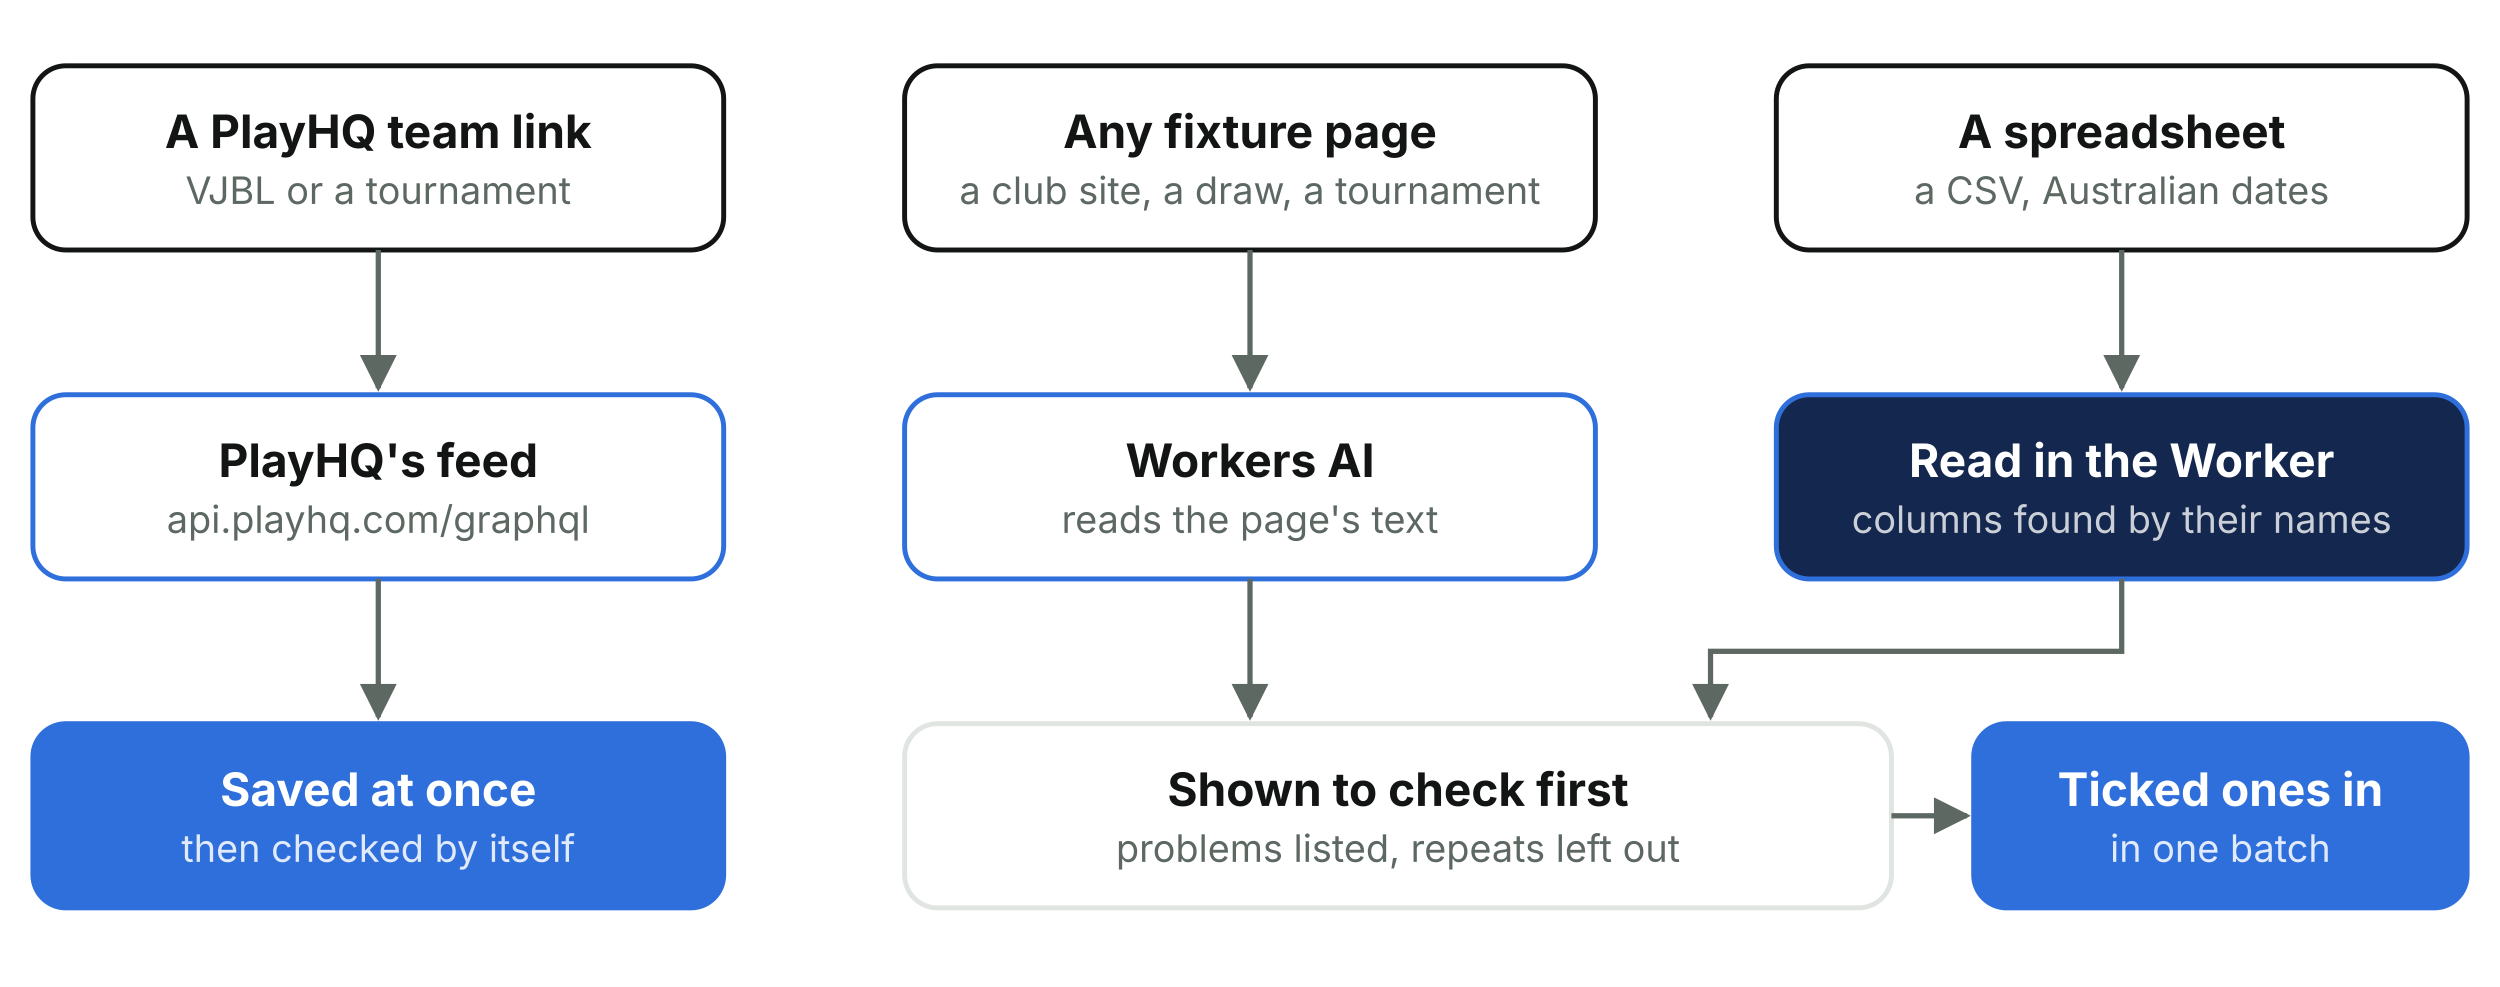
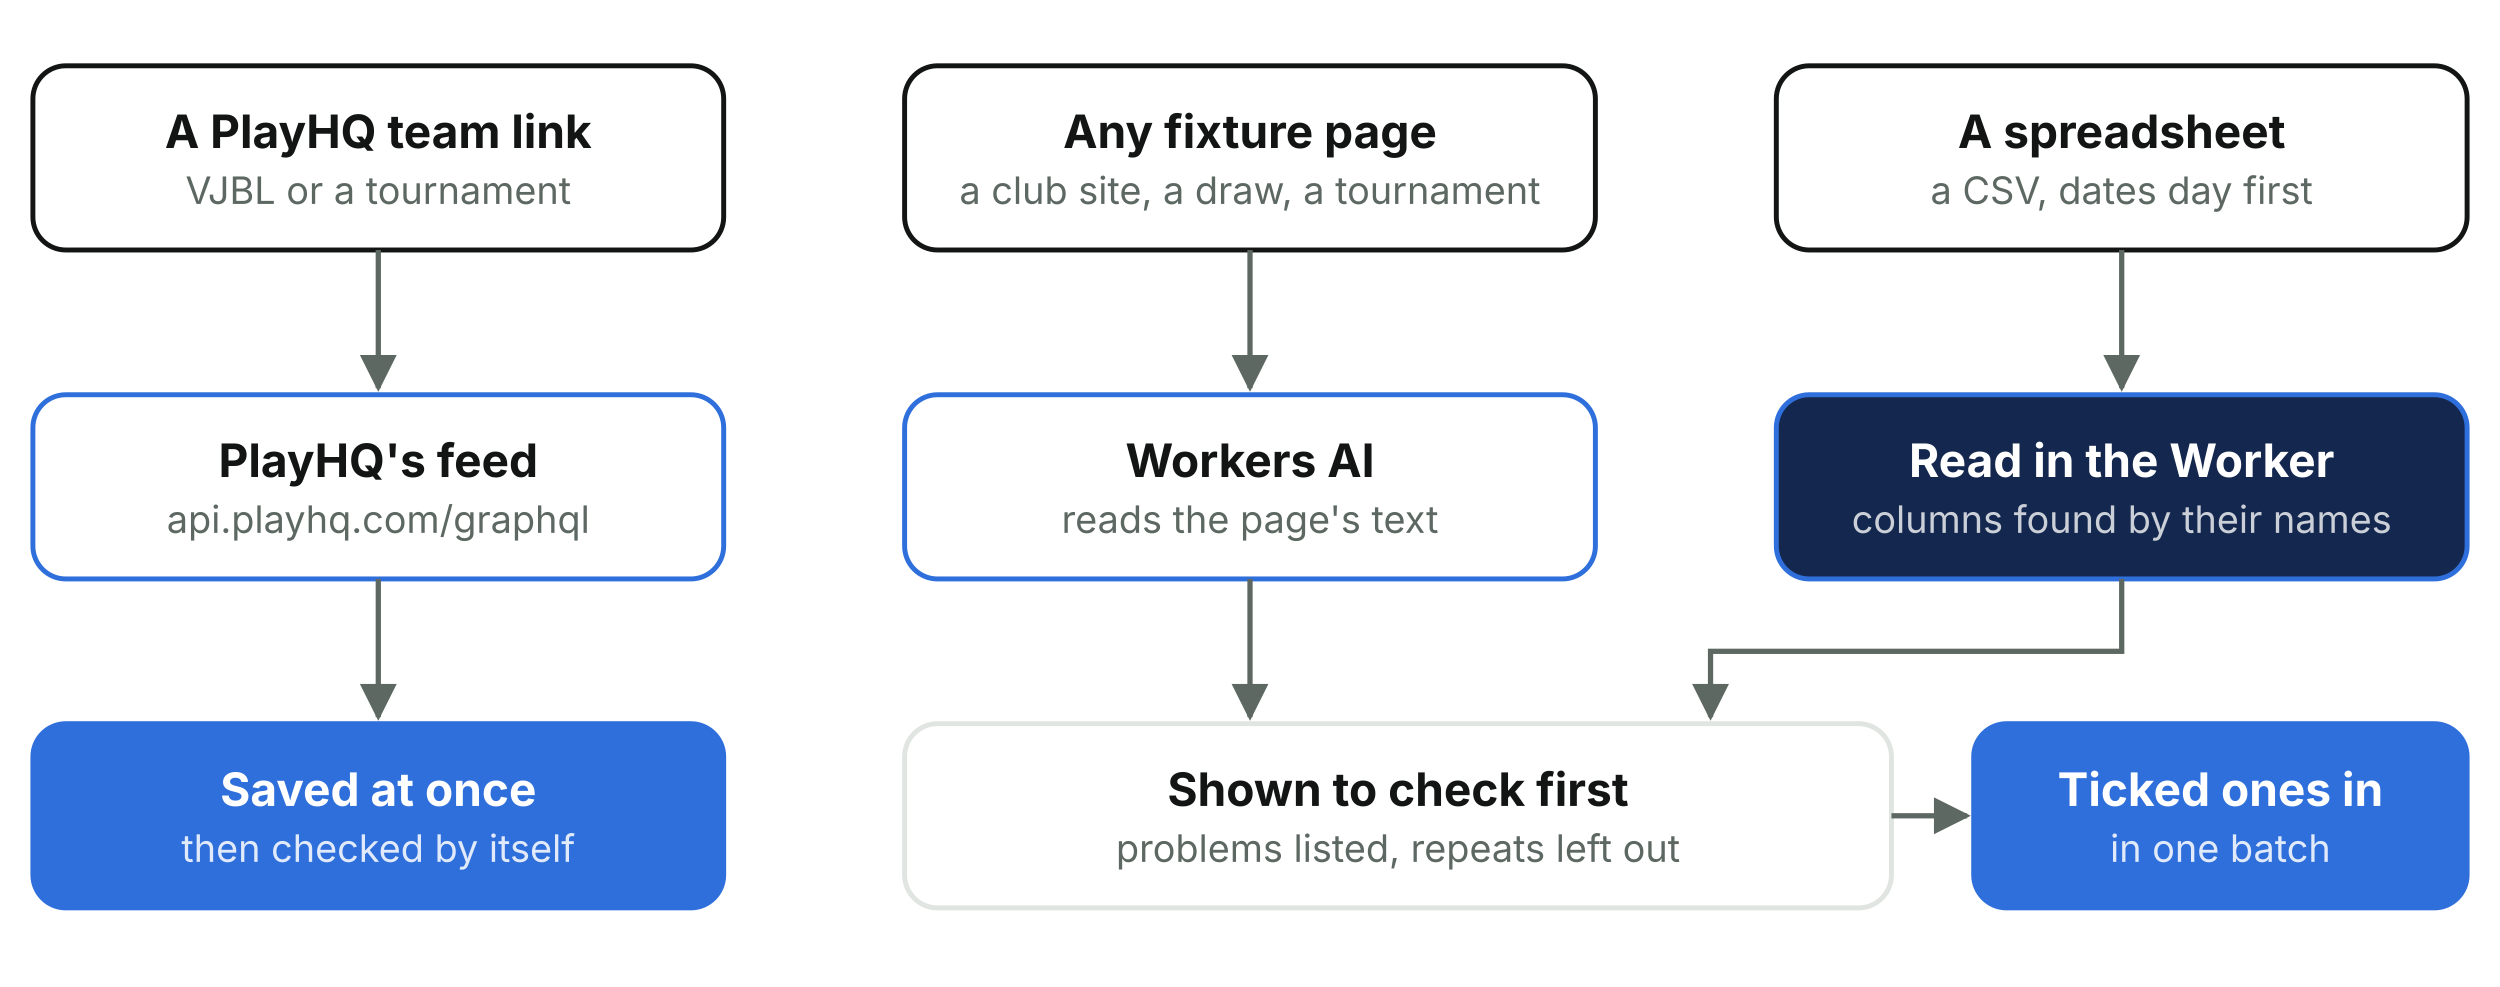
<svg xmlns="http://www.w3.org/2000/svg" viewBox="0 0 760 300" width="760" height="300" role="img" aria-labelledby="dg-fixturein-t dg-fixturein-d" class="dg">
  <style>.dg text{font-family:system-ui, -apple-system, 'Segoe UI', sans-serif}
.dg-box rect{fill:#FFFFFF;stroke:#E1E5E2;stroke-width:1.5}
.dg-t{fill:#121513;font-size:14px;font-weight:700;text-anchor:middle}
.dg-s{fill:#5D6862;font-size:11.5px;text-anchor:middle}
.dg-m{fill:#121513;font-size:11.5px}
.k-person rect{stroke:#121513}
.k-edge rect{fill:#FFF4D6;stroke:#7A5800}
.k-worker rect{fill:#14274E;stroke:#2F6FDB}
.k-worker .dg-t{fill:#fff}.k-worker .dg-s{fill:rgba(255,255,255,.78)}
.k-store rect{fill:#E4ECFB;stroke:#2F6FDB}
.k-service rect{stroke:#2F6FDB}
.k-job rect{fill:#F6F7F6;stroke:#5D6862;stroke-dasharray:6 4}
.k-stop rect{stroke:#D9262C}.k-stop .dg-t{fill:#D9262C}
.k-done rect{fill:#2F6FDB;stroke:#2F6FDB}
.k-done .dg-t{fill:#fff}.k-done .dg-s{fill:rgba(255,255,255,.85)}
.dg-arrow{fill:none;stroke:#5D6862;stroke-width:1.6}
.dg-arrow.dash{stroke:#2F6FDB;stroke-dasharray:6 4}
.dg-head{fill:#5D6862}
.dg-life{stroke:#E1E5E2;stroke-width:1.2;stroke-dasharray:3 4}
.dg-label{fill:#5D6862;font-size:11.5px;paint-order:stroke;stroke:#FFFFFF;stroke-width:4px;stroke-linejoin:round}
.dg-label.mid{text-anchor:middle}
.dg-zone rect{fill:none;stroke:#E1E5E2;stroke-width:1.5;stroke-dasharray:7 5}
.dg-zone text{fill:#5D6862;font-size:12px;font-weight:700}</style>
  <rect width="760" height="300" fill="#FFFFFF" />
  <defs>
    <marker id="ah-fixturein" viewBox="0 0 10 10" refX="9" refY="5" markerWidth="7" markerHeight="7" orient="auto-start-reverse">
      <path class="dg-head" d="M0 0L10 5L0 10z" />
    </marker>
  </defs>
  <g class="dg-box k-person">
    <rect x="10" y="20" width="210" height="56" rx="10" />
    <text class="dg-t" x="115" y="45">A PlayHQ team link</text>
    <text class="dg-s" x="115" y="62">VJBL or a tournament</text>
  </g>
  <g class="dg-box k-person">
    <rect x="275" y="20" width="210" height="56" rx="10" />
    <text class="dg-t" x="380" y="45">Any fixture page</text>
    <text class="dg-s" x="380" y="62">a club site, a draw, a tournament</text>
  </g>
  <g class="dg-box k-person">
    <rect x="540" y="20" width="210" height="56" rx="10" />
    <text class="dg-t" x="645" y="45">A spreadsheet</text>
-     <text class="dg-s" x="645" y="62">a CSV, Australian dates</text>
+     <text class="dg-s" x="645" y="62">a CSV, dates day first</text>
  </g>
  <g class="dg-box k-service">
    <rect x="10" y="120" width="210" height="56" rx="10" />
    <text class="dg-t" x="115" y="145">PlayHQ's feed</text>
    <text class="dg-s" x="115" y="162">api.playhq.com/graphql</text>
  </g>
  <g class="dg-box k-service">
    <rect x="275" y="120" width="210" height="56" rx="10" />
    <text class="dg-t" x="380" y="145">Workers AI</text>
    <text class="dg-s" x="380" y="162">reads the page's text</text>
  </g>
  <g class="dg-box k-worker">
    <rect x="540" y="120" width="210" height="56" rx="10" />
    <text class="dg-t" x="645" y="145">Read in the Worker</text>
    <text class="dg-s" x="645" y="162">columns found by their names</text>
  </g>
  <g class="dg-box k-done">
    <rect x="10" y="220" width="210" height="56" rx="10" />
    <text class="dg-t" x="115" y="245">Saved at once</text>
    <text class="dg-s" x="115" y="262">then checked by itself</text>
  </g>
  <g class="dg-box k-step">
    <rect x="275" y="220" width="300" height="56" rx="10" />
    <text class="dg-t" x="425" y="245">Shown to check first</text>
    <text class="dg-s" x="425" y="262">problems listed, repeats left out</text>
  </g>
  <g class="dg-box k-done">
    <rect x="600" y="220" width="150" height="56" rx="10" />
    <text class="dg-t" x="675" y="245">Ticked ones in</text>
    <text class="dg-s" x="675" y="262">in one batch</text>
  </g>
  <path class="dg-arrow" d="M115 76 L115 118" marker-end="url(#ah-fixturein)" />
  <path class="dg-arrow" d="M380 76 L380 118" marker-end="url(#ah-fixturein)" />
  <path class="dg-arrow" d="M645 76 L645 118" marker-end="url(#ah-fixturein)" />
  <path class="dg-arrow" d="M115 176 L115 218" marker-end="url(#ah-fixturein)" />
  <path class="dg-arrow" d="M380 176 L380 218" marker-end="url(#ah-fixturein)" />
  <path class="dg-arrow" d="M645 176 L645 198 L520 198 L520 218" marker-end="url(#ah-fixturein)" />
  <path class="dg-arrow" d="M575 248 L598 248" marker-end="url(#ah-fixturein)" />
</svg>
